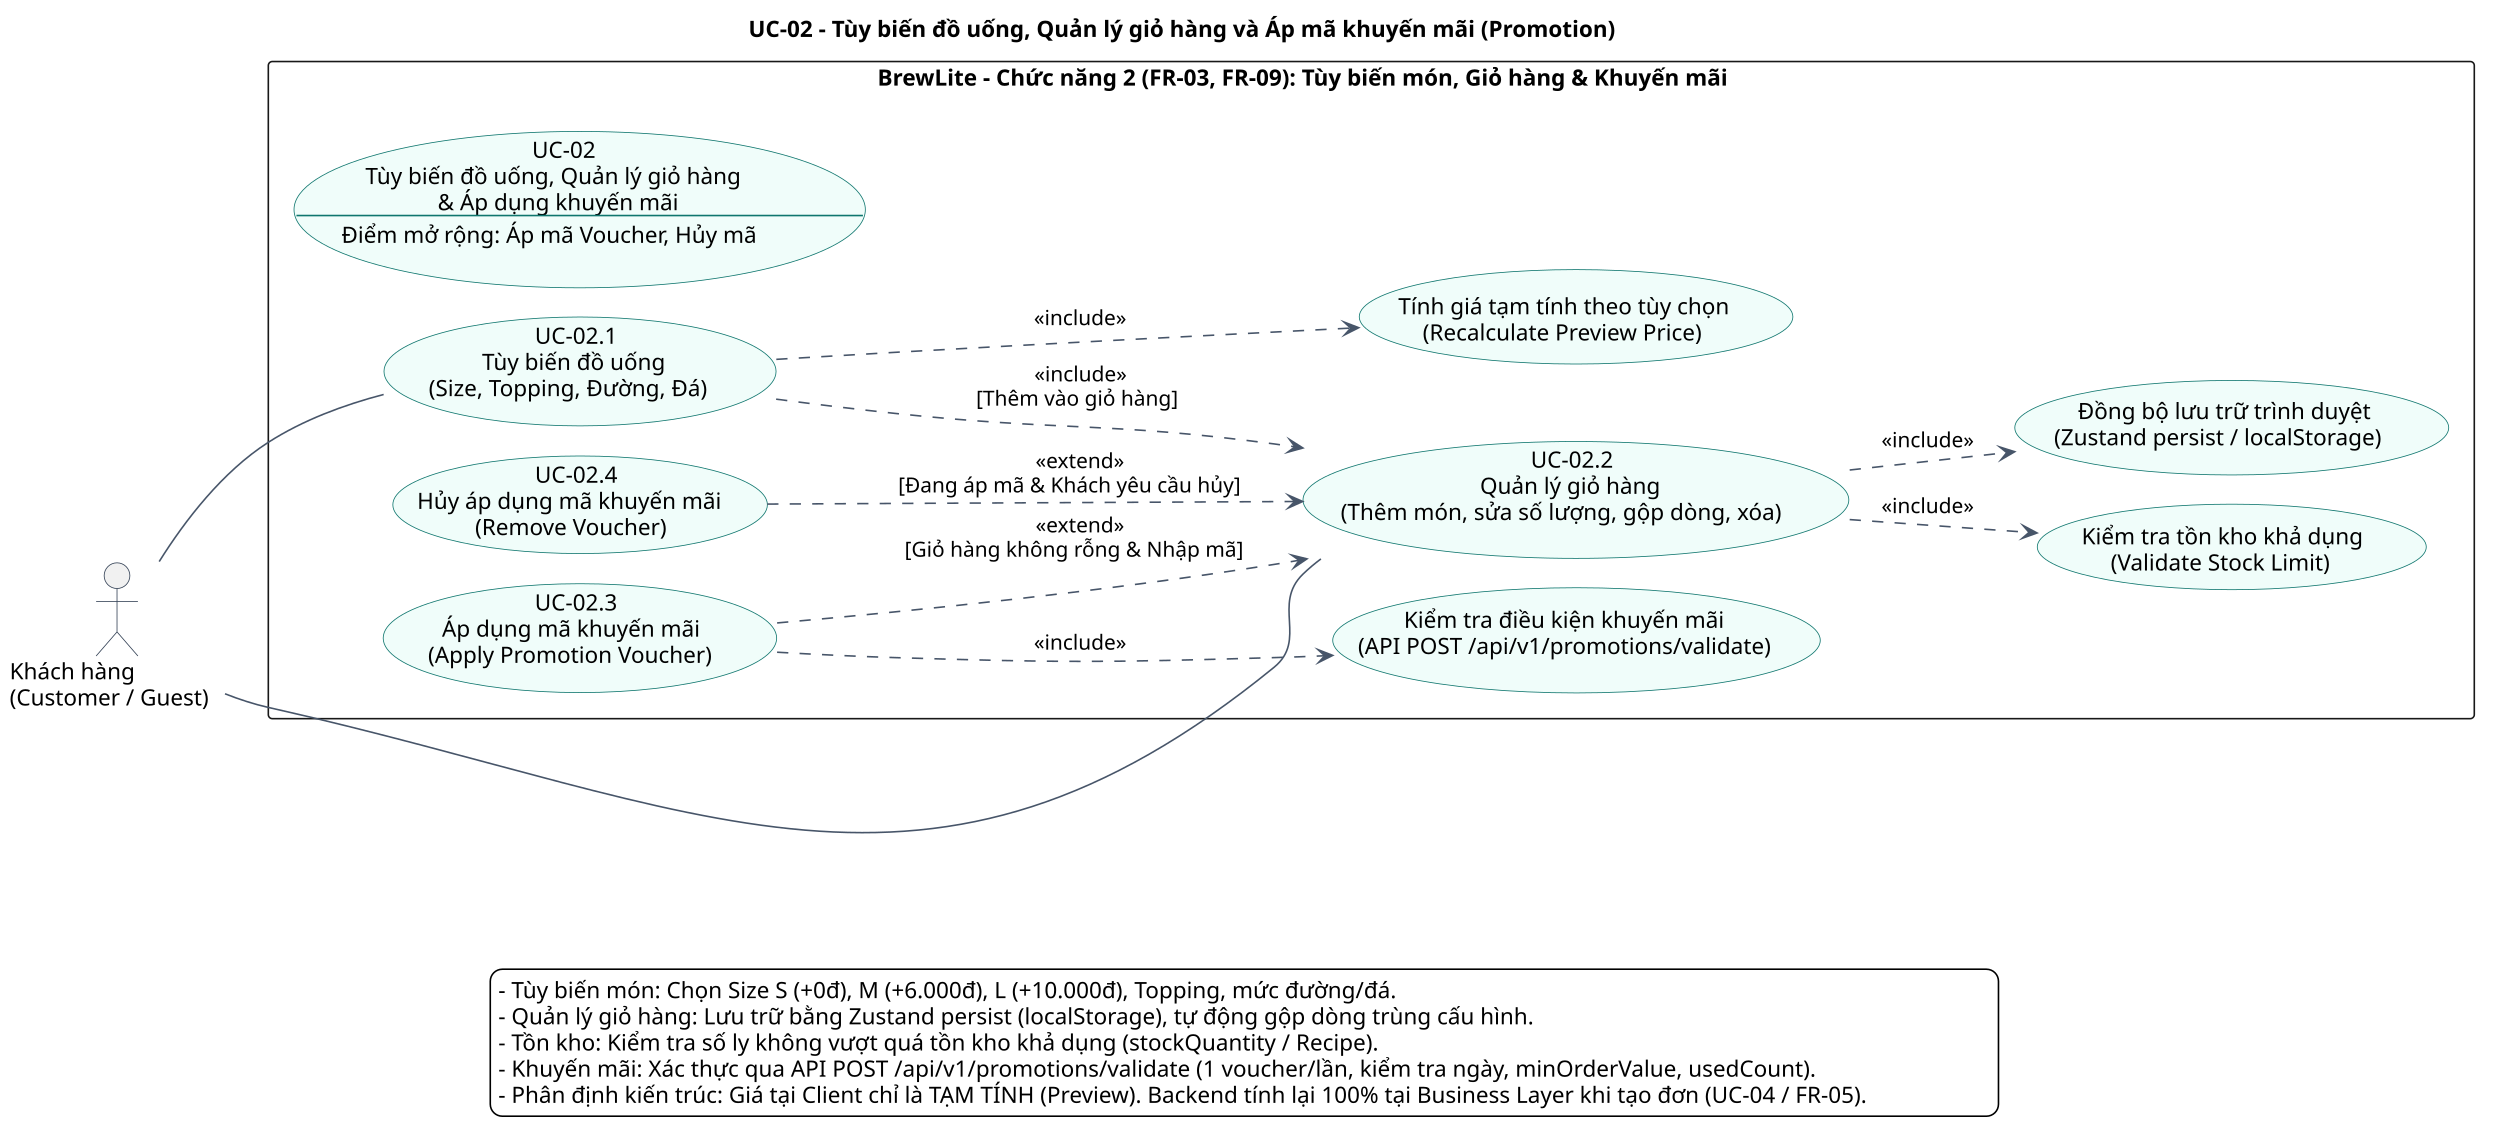
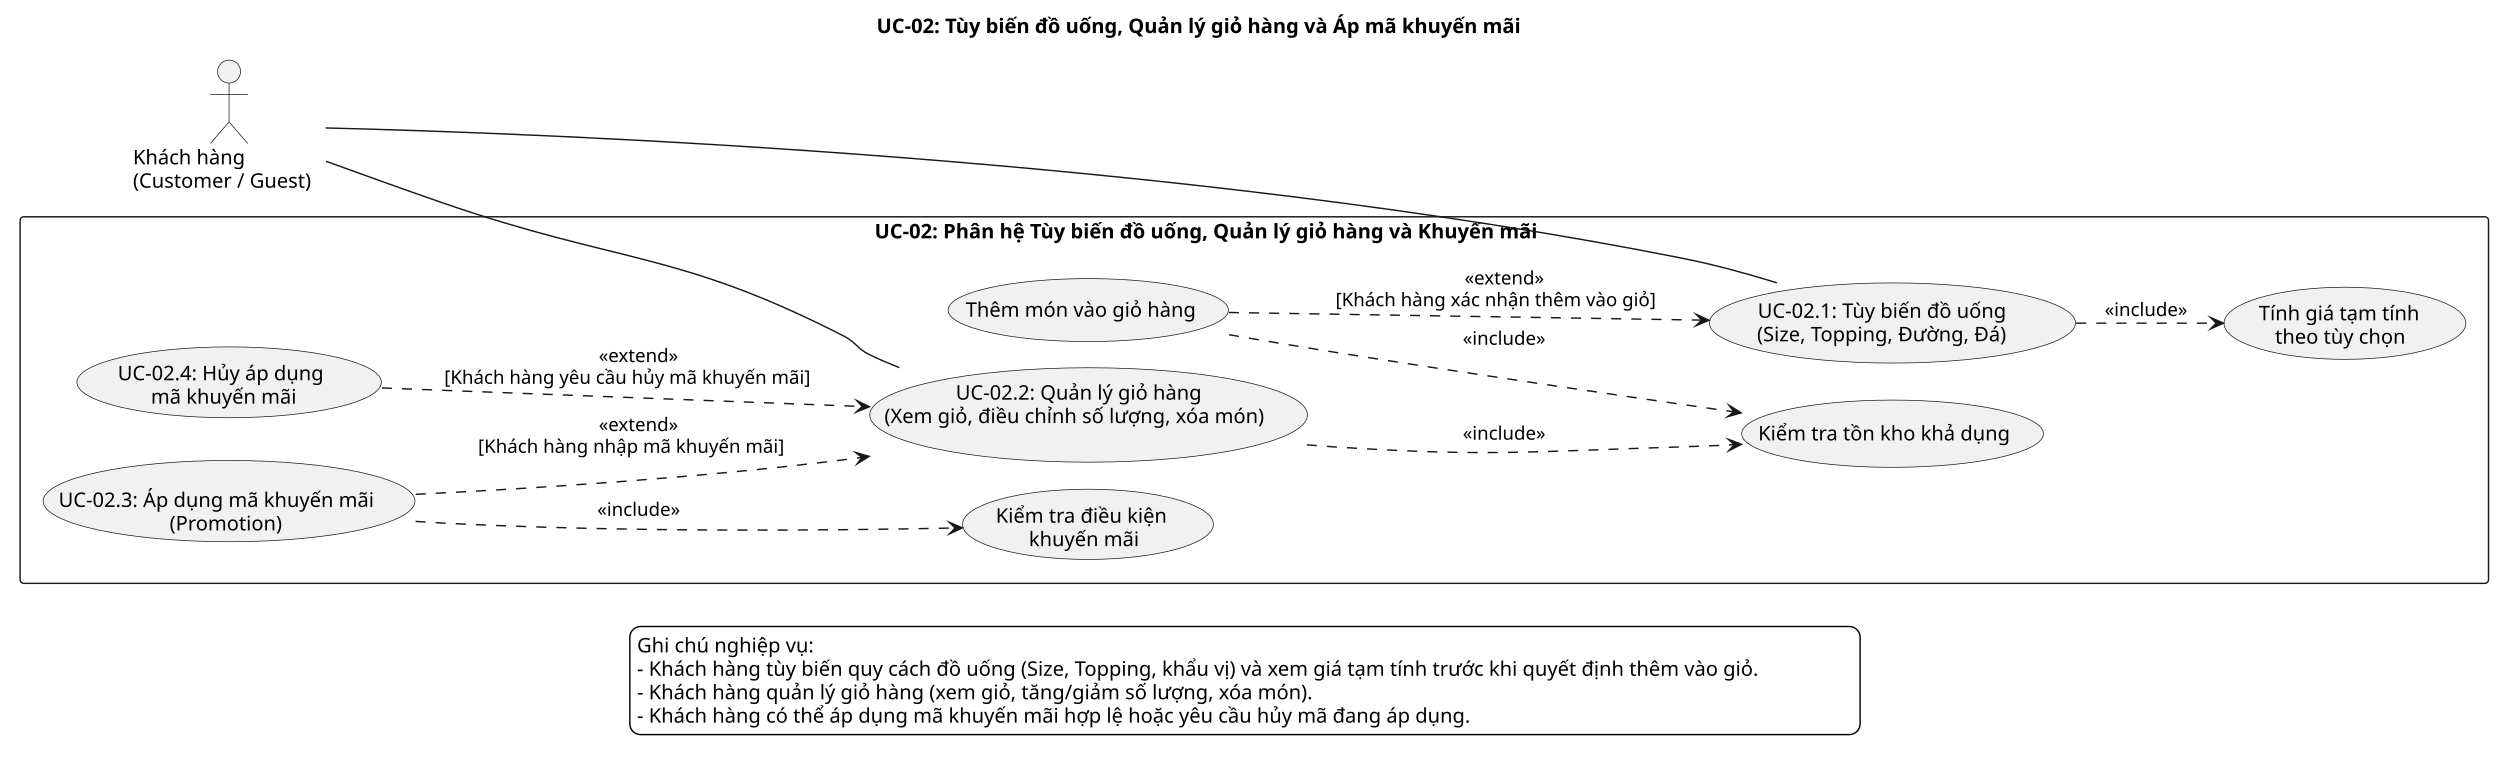
- <svg xmlns="http://www.w3.org/2000/svg" version="1.1" data-diagram-type="DESCRIPTION" style="width:1556px;height:713px;background:#FFFFFF;" width="1556px" height="713px" viewBox="0 0 1556 713" zoomAndPan="magnify" preserveAspectRatio="none" contentStyleType="text/css">
+ <svg xmlns="http://www.w3.org/2000/svg" version="1.1" data-diagram-type="DESCRIPTION" style="width:1739px;height:529px;background:#FFFFFF;" width="1739px" height="529px" viewBox="0 0 1739 529" zoomAndPan="magnify" preserveAspectRatio="none" contentStyleType="text/css">
  <defs />
  <g font-family="sans-serif" lengthAdjust="spacing">
-     <g class="title" data-source-line="12">
-       <text x="465.823" y="22.995" fill="#000" font-size="14" textLength="617.354" font-weight="700">UC-02 - Tùy biến đồ uống, Quản lý giỏ hàng và Áp mã khuyến mãi (Promotion)</text>
+     <g class="title" data-source-line="8">
+       <text x="609.734" y="22.995" fill="#000" font-size="14" textLength="512.531" font-weight="700">UC-02: Tùy biến đồ uống, Quản lý giỏ hàng và Áp mã khuyến mãi</text>
    </g>
-     <g class="cluster" data-qualified-name="BrewLite - Ch.c n.ng 2 .FR-03. FR-09.. T.y bi.n m.n. Gi. h.ng . Khuy.n m.i" id="ent0002" data-source-line="16">
-       <rect x="167" y="38.297" width="1373" height="409" fill="none" style="stroke:#181818;stroke-width:1;" rx="2.5" ry="2.5" />
-       <text x="546.132" y="53.292" fill="#000" font-size="14" textLength="614.735" font-weight="700">BrewLite - Chức năng 2 (FR-03, FR-09): Tùy biến món, Giỏ hàng &amp; Khuyến mãi</text>
+     <g class="cluster" data-qualified-name="UC-02. Ph.n h. T.y bi.n .. u.ng. Qu.n l. gi. h.ng v. Khuy.n m.i" id="ent0002" data-source-line="12">
+       <rect x="14" y="150.797" width="1717" height="255" fill="none" style="stroke:#181818;stroke-width:1;" rx="2.5" ry="2.5" />
+       <text x="608.359" y="165.792" fill="#000" font-size="14" textLength="528.281" font-weight="700">UC-02: Phân hệ Tùy biến đồ uống, Quản lý giỏ hàng và Khuyến mãi</text>
    </g>
-     <g class="entity" data-qualified-name="Customer" id="ent0001" data-source-line="14">
-       <ellipse cx="72.832" cy="358.297" rx="8" ry="8" fill="#F1F1F1" style="stroke:#334155;stroke-width:0.5;" />
-       <path d="M72.832,366.297 L72.832,393.297 M59.832,374.297 L85.832,374.297 M72.832,393.297 L59.832,408.297 M72.832,393.297 L85.832,408.297" style="stroke:#334155;stroke-width:0.5;" fill="none" />
-       <text x="6" y="422.792" fill="#000" font-size="14" textLength="82.865">Khách hàng</text>
-       <text x="6" y="439.089" fill="#000" font-size="14" textLength="133.663">(Customer / Guest)</text>
+     <g class="entity" data-qualified-name="Customer" id="ent0001" data-source-line="10">
+       <ellipse cx="159.332" cy="49.797" rx="8" ry="8" fill="#F1F1F1" style="stroke:#181818;stroke-width:0.5;" />
+       <path d="M159.332,57.797 L159.332,84.797 M146.332,65.797 L172.332,65.797 M159.332,84.797 L146.332,99.797 M159.332,84.797 L172.332,99.797" style="stroke:#181818;stroke-width:0.5;" fill="none" />
+       <text x="92.5" y="114.292" fill="#000" font-size="14" textLength="82.865">Khách hàng</text>
+       <text x="92.5" y="130.589" fill="#000" font-size="14" textLength="133.663">(Customer / Guest)</text>
    </g>
-     <g class="entity" data-qualified-name="BrewLite - Ch.c n.ng 2 .FR-03. FR-09.. T.y bi.n m.n. Gi. h.ng . Khuy.n m.i.UC_CartBase" id="ent0003" data-source-line="17">
-       <ellipse cx="360.798" cy="130.465" rx="177.798" ry="48.668" fill="#F0FDFA" style="stroke:#0F766E;stroke-width:0.5;" />
-       <text x="331.136" y="98.256" fill="#000" font-size="14" textLength="42.889">UC-02</text>
-       <text x="227.432" y="114.553" fill="#000" font-size="14" textLength="250.298">Tùy biến đồ uống, Quản lý giỏ hàng</text>
-       <text x="272.364" y="130.85" fill="#000" font-size="14" textLength="160.433">&amp; Áp dụng khuyến mãi</text>
-       <line x1="184.511" y1="134.152" x2="537.085" y2="134.152" style="stroke:#0F766E;stroke-width:1;" />
-       <text x="212.516" y="151.147" fill="#000" font-size="14" textLength="280.13">Điểm mở rộng: Áp mã Voucher, Hủy mã</text>
+     <g class="entity" data-qualified-name="UC-02. Ph.n h. T.y bi.n .. u.ng. Qu.n l. gi. h.ng v. Khuy.n m.i.UC_Customize" id="ent0003" data-source-line="13">
+       <ellipse cx="1316.358" cy="224.668" rx="127.358" ry="27.872" fill="#F1F1F1" style="stroke:#181818;stroke-width:0.5;" />
+       <text x="1222.664" y="221.111" fill="#000" font-size="14" textLength="187.387">UC-02.1: Tùy biến đồ uống</text>
+       <text x="1222.169" y="237.408" fill="#000" font-size="14" textLength="188.378">(Size, Topping, Đường, Đá)</text>
    </g>
-     <g class="entity" data-qualified-name="BrewLite - Ch.c n.ng 2 .FR-03. FR-09.. T.y bi.n m.n. Gi. h.ng . Khuy.n m.i.UC_Customize" id="ent0004" data-source-line="18">
-       <ellipse cx="361.008" cy="231.183" rx="122.008" ry="33.887" fill="#F0FDFA" style="stroke:#0F766E;stroke-width:0.5;" />
-       <text x="332.885" y="213.969" fill="#000" font-size="14" textLength="56.246">UC-02.1</text>
-       <text x="300.021" y="230.265" fill="#000" font-size="14" textLength="121.974">Tùy biến đồ uống</text>
-       <text x="266.819" y="246.562" fill="#000" font-size="14" textLength="188.378">(Size, Topping, Đường, Đá)</text>
+     <g class="entity" data-qualified-name="UC-02. Ph.n h. T.y bi.n .. u.ng. Qu.n l. gi. h.ng v. Khuy.n m.i.UC_CalcPrice" id="ent0004" data-source-line="14">
+       <ellipse cx="1631.117" cy="224.88" rx="84.117" ry="25.083" fill="#F1F1F1" style="stroke:#181818;stroke-width:0.5;" />
+       <text x="1571.255" y="222.775" fill="#000" font-size="14" textLength="119.725">Tính giá tạm tính</text>
+       <text x="1582.568" y="239.071" fill="#000" font-size="14" textLength="97.098">theo tùy chọn</text>
    </g>
-     <g class="entity" data-qualified-name="BrewLite - Ch.c n.ng 2 .FR-03. FR-09.. T.y bi.n m.n. Gi. h.ng . Khuy.n m.i.UC_CalcPreview" id="ent0005" data-source-line="19">
-       <ellipse cx="980.941" cy="197.185" rx="134.941" ry="29.388" fill="#F0FDFA" style="stroke:#0F766E;stroke-width:0.5;" />
-       <text x="870.304" y="195.604" fill="#000" font-size="14" textLength="221.272">Tính giá tạm tính theo tùy chọn</text>
-       <text x="885.48" y="211.901" fill="#000" font-size="14" textLength="190.921">(Recalculate Preview Price)</text>
+     <g class="entity" data-qualified-name="UC-02. Ph.n h. T.y bi.n .. u.ng. Qu.n l. gi. h.ng v. Khuy.n m.i.UC_AddToCart" id="ent0005" data-source-line="15">
+       <ellipse cx="757.002" cy="215.697" rx="97.502" ry="21.9" fill="#F1F1F1" style="stroke:#181818;stroke-width:0.5;" />
+       <text x="671.734" y="220.346" fill="#000" font-size="14" textLength="170.536">Thêm món vào giỏ hàng</text>
    </g>
-     <g class="entity" data-qualified-name="BrewLite - Ch.c n.ng 2 .FR-03. FR-09.. T.y bi.n m.n. Gi. h.ng . Khuy.n m.i.UC_ManageCart" id="ent0006" data-source-line="20">
-       <ellipse cx="980.85" cy="311.167" rx="169.85" ry="36.37" fill="#F0FDFA" style="stroke:#0F766E;stroke-width:0.5;" />
-       <text x="952.727" y="291.071" fill="#000" font-size="14" textLength="56.246">UC-02.2</text>
-       <text x="921.138" y="307.368" fill="#000" font-size="14" textLength="119.424">Quản lý giỏ hàng</text>
-       <text x="834.424" y="323.665" fill="#000" font-size="14" textLength="292.852">(Thêm món, sửa số lượng, gộp dòng, xóa)</text>
+     <g class="entity" data-qualified-name="UC-02. Ph.n h. T.y bi.n .. u.ng. Qu.n l. gi. h.ng v. Khuy.n m.i.UC_ManageCart" id="ent0006" data-source-line="16">
+       <ellipse cx="757.239" cy="288.645" rx="152.239" ry="32.848" fill="#F1F1F1" style="stroke:#181818;stroke-width:0.5;" />
+       <text x="664.82" y="278.006" fill="#000" font-size="14" textLength="184.837">UC-02.2: Quản lý giỏ hàng</text>
+       <text x="615.198" y="294.302" fill="#000" font-size="14" textLength="284.081">(Xem giỏ, điều chỉnh số lượng, xóa món)</text>
    </g>
-     <g class="entity" data-qualified-name="BrewLite - Ch.c n.ng 2 .FR-03. FR-09.. T.y bi.n m.n. Gi. h.ng . Khuy.n m.i.UC_CheckStock" id="ent0007" data-source-line="21">
-       <ellipse cx="1389.06" cy="340.409" rx="121.06" ry="26.612" fill="#F0FDFA" style="stroke:#0F766E;stroke-width:0.5;" />
-       <text x="1295.585" y="338.783" fill="#000" font-size="14" textLength="186.949">Kiểm tra tồn kho khả dụng</text>
-       <text x="1313.669" y="355.08" fill="#000" font-size="14" textLength="150.78">(Validate Stock Limit)</text>
+     <g class="entity" data-qualified-name="UC-02. Ph.n h. T.y bi.n .. u.ng. Qu.n l. gi. h.ng v. Khuy.n m.i.UC_CheckStock" id="ent0007" data-source-line="17">
+       <ellipse cx="1316.468" cy="301.69" rx="104.968" ry="23.394" fill="#F1F1F1" style="stroke:#181818;stroke-width:0.5;" />
+       <text x="1222.993" y="306.339" fill="#000" font-size="14" textLength="186.949">Kiểm tra tồn kho khả dụng</text>
    </g>
-     <g class="entity" data-qualified-name="BrewLite - Ch.c n.ng 2 .FR-03. FR-09.. T.y bi.n m.n. Gi. h.ng . Khuy.n m.i.UC_Persist" id="ent0008" data-source-line="22">
-       <ellipse cx="1389.041" cy="266.205" rx="135.041" ry="29.408" fill="#F0FDFA" style="stroke:#0F766E;stroke-width:0.5;" />
-       <text x="1293.212" y="260.834" fill="#000" font-size="14" textLength="191.659">Đồng bộ lưu trữ trình duyệt</text>
-       <text x="1278.443" y="277.131" fill="#000" font-size="14" textLength="221.197">(Zustand persist / localStorage)</text>
+     <g class="entity" data-qualified-name="UC-02. Ph.n h. T.y bi.n .. u.ng. Qu.n l. gi. h.ng v. Khuy.n m.i.UC_ApplyPromo" id="ent0008" data-source-line="18">
+       <ellipse cx="159.333" cy="348.564" rx="129.333" ry="28.267" fill="#F1F1F1" style="stroke:#181818;stroke-width:0.5;" />
+       <text x="40.76" y="352.641" fill="#000" font-size="14" textLength="237.146">UC-02.3: Áp dụng mã khuyến mãi</text>
+       <text x="117.979" y="368.938" fill="#000" font-size="14" textLength="82.708">(Promotion)</text>
    </g>
-     <g class="entity" data-qualified-name="BrewLite - Ch.c n.ng 2 .FR-03. FR-09.. T.y bi.n m.n. Gi. h.ng . Khuy.n m.i.UC_ApplyPromo" id="ent0009" data-source-line="23">
-       <ellipse cx="360.947" cy="397.181" rx="122.447" ry="33.884" fill="#F0FDFA" style="stroke:#0F766E;stroke-width:0.5;" />
-       <text x="332.824" y="379.962" fill="#000" font-size="14" textLength="56.246">UC-02.3</text>
-       <text x="275.081" y="396.259" fill="#000" font-size="14" textLength="171.732">Áp dụng mã khuyến mãi</text>
-       <text x="266.403" y="412.556" fill="#000" font-size="14" textLength="189.089">(Apply Promotion Voucher)</text>
+     <g class="entity" data-qualified-name="UC-02. Ph.n h. T.y bi.n .. u.ng. Qu.n l. gi. h.ng v. Khuy.n m.i.UC_ValidatePromo" id="ent0009" data-source-line="19">
+       <ellipse cx="756.766" cy="364.714" rx="87.266" ry="24.417" fill="#F1F1F1" style="stroke:#181818;stroke-width:0.5;" />
+       <text x="692.645" y="363.615" fill="#000" font-size="14" textLength="128.242">Kiểm tra điều kiện</text>
+       <text x="715.675" y="379.912" fill="#000" font-size="14" textLength="82.182">khuyến mãi</text>
    </g>
-     <g class="entity" data-qualified-name="BrewLite - Ch.c n.ng 2 .FR-03. FR-09.. T.y bi.n m.n. Gi. h.ng . Khuy.n m.i.UC_ValidatePromo" id="ent0010" data-source-line="24">
-       <ellipse cx="981.215" cy="398.54" rx="151.715" ry="32.743" fill="#F0FDFA" style="stroke:#0F766E;stroke-width:0.5;" />
-       <text x="873.778" y="390.771" fill="#000" font-size="14" textLength="214.874">Kiểm tra điều kiện khuyến mãi</text>
-       <text x="845.204" y="407.068" fill="#000" font-size="14" textLength="272.022">(API POST /api/v1/promotions/validate)</text>
+     <g class="entity" data-qualified-name="UC-02. Ph.n h. T.y bi.n .. u.ng. Qu.n l. gi. h.ng v. Khuy.n m.i.UC_RemovePromo" id="ent0010" data-source-line="20">
+       <ellipse cx="159.383" cy="265.934" rx="105.883" ry="24.637" fill="#F1F1F1" style="stroke:#181818;stroke-width:0.5;" />
+       <text x="81.891" y="264.498" fill="#000" font-size="14" textLength="154.984">UC-02.4: Hủy áp dụng</text>
+       <text x="104.959" y="280.795" fill="#000" font-size="14" textLength="108.849">mã khuyến mãi</text>
    </g>
-     <g class="entity" data-qualified-name="BrewLite - Ch.c n.ng 2 .FR-03. FR-09.. T.y bi.n m.n. Gi. h.ng . Khuy.n m.i.UC_RemovePromo" id="ent0011" data-source-line="25">
-       <ellipse cx="361.06" cy="314.164" rx="116.56" ry="30.367" fill="#F0FDFA" style="stroke:#0F766E;stroke-width:0.5;" />
-       <text x="332.937" y="300.446" fill="#000" font-size="14" textLength="56.246">UC-02.4</text>
-       <text x="259.625" y="316.743" fill="#000" font-size="14" textLength="202.87">Hủy áp dụng mã khuyến mãi</text>
-       <text x="295.674" y="333.04" fill="#000" font-size="14" textLength="130.771">(Remove Voucher)</text>
+     <g class="link" data-entity-1="ent0001" data-entity-2="ent0003" id="lnk11" data-link-type="association">
+       <path d="M226.502,89.001 C388.784,92.998 819.619,109.904 1171,179.797 C1192.389,184.051 1215.099,190.277 1236.023,196.749" style="stroke:#181818;stroke-width:1;" fill="none" />
    </g>
-     <g class="link" data-entity-1="ent0001" data-entity-2="ent0004" id="lnk12" data-link-type="association">
-       <path d="M99.084,349.519 C115.195,323.843 138.445,293.593 167,275.297 C188.485,261.531 213.743,252.049 238.778,245.524" style="stroke:#475569;stroke-width:1;" fill="none" />
+     <g class="link" data-entity-1="ent0001" data-entity-2="ent0006" id="lnk12" data-link-type="association">
+       <path d="M226.733,112.178 C251.824,121.304 280.68,131.667 307,140.797 C430.887,183.772 470.273,174.05 587,233.797 C595.784,238.293 596.107,242.519 605,246.797 C611.621,249.982 618.524,252.962 625.578,255.746" style="stroke:#181818;stroke-width:1;" fill="none" />
    </g>
-     <g class="link" data-entity-1="ent0001" data-entity-2="ent0006" id="lnk13" data-link-type="association">
-       <path d="M140.041,431.812 C148.897,435.295 158.025,438.281 167,440.297 C438.675,501.321 577.19,591.244 793,415.297 C813.919,398.242 791.582,376.044 811,357.297 C814.5,353.918 818.223,350.781 822.127,347.87" style="stroke:#475569;stroke-width:1;" fill="none" />
+     <g class="link" data-entity-1="ent0003" data-entity-2="ent0004" id="lnk13" data-link-type="dependency">
+       <polygon points="1546.625,224.797,1537.625,220.797,1541.625,224.797,1537.625,228.797,1546.625,224.797" fill="#181818" style="stroke:#181818;stroke-width:1;stroke-linejoin:miter;stroke-miterlimit:10;" />
+       <path d="M1444.155,224.797 C1478.67,224.797 1510.184,224.797 1541.625,224.797" style="stroke:#181818;stroke-width:1;stroke-dasharray:7,7;" fill="none" />
+       <text x="1464" y="219.864" fill="#000" font-size="13" textLength="63.007">«include»</text>
    </g>
-     <g class="link" data-entity-1="ent0004" data-entity-2="ent0005" id="lnk14" data-link-type="dependency">
-       <polygon points="845.676,203.957,836.485,200.416,840.682,204.209,836.889,208.406,845.676,203.957" fill="#475569" style="stroke:#475569;stroke-width:1;stroke-linejoin:miter;stroke-miterlimit:10;" />
-       <path d="M483.173,223.661 C507.613,222.171 533.126,220.652 557,219.297 C653.545,213.816 757.524,208.413 840.682,204.209" style="stroke:#475569;stroke-width:1;stroke-dasharray:7,7;" fill="none" />
-       <text x="643.5" y="202.364" fill="#000" font-size="13" textLength="63.007">«include»</text>
+     <g class="link" data-entity-1="ent0005" data-entity-2="ent0003" id="lnk14" data-link-type="dependency">
+       <polygon points="1188.745,222.751,1179.81,218.606,1183.745,222.67,1179.681,226.605,1188.745,222.751" fill="#181818" style="stroke:#181818;stroke-width:1;stroke-linejoin:miter;stroke-miterlimit:10;" />
+       <path d="M854.791,217.359 C947.32,218.853 1082.355,221.033 1183.745,222.67" style="stroke:#181818;stroke-width:1;stroke-dasharray:7,7;" fill="none" />
+       <text x="1018.743" y="197.864" fill="#000" font-size="13" textLength="61.185">«extend»</text>
+       <text x="929" y="212.997" fill="#000" font-size="13" textLength="240.671">[Khách hàng xác nhận thêm vào giỏ]</text>
    </g>
-     <g class="link" data-entity-1="ent0004" data-entity-2="ent0006" id="lnk15" data-link-type="dependency">
-       <polygon points="810.924,278.831,802.61,273.55,805.978,278.095,801.433,281.463,810.924,278.831" fill="#475569" style="stroke:#475569;stroke-width:1;stroke-linejoin:miter;stroke-miterlimit:10;" />
-       <path d="M483.066,248.438 C507.514,251.618 533.058,254.739 557,257.297 C661.633,268.477 688.697,262.376 793,276.297 C798.893,277.083 799.936,277.197 805.978,278.095" style="stroke:#475569;stroke-width:1;stroke-dasharray:7,7;" fill="none" />
-       <text x="643.751" y="237.364" fill="#000" font-size="13" textLength="63.007">«include»</text>
-       <text x="607.5" y="252.497" fill="#000" font-size="13" textLength="135.51">[Thêm vào giỏ hàng]</text>
+     <g class="link" data-entity-1="ent0005" data-entity-2="ent0007" id="lnk15" data-link-type="dependency">
+       <polygon points="1211.101,287.18,1202.754,281.953,1206.151,286.476,1201.627,289.873,1211.101,287.18" fill="#181818" style="stroke:#181818;stroke-width:1;stroke-linejoin:miter;stroke-miterlimit:10;" />
+       <path d="M854.898,232.84 C878.473,236.872 903.628,241.078 927,244.797 C1023.103,260.09 1127.878,275.347 1206.151,286.476" style="stroke:#181818;stroke-width:1;stroke-dasharray:7,7;" fill="none" />
+       <text x="1017.5" y="239.864" fill="#000" font-size="13" textLength="63.007">«include»</text>
    </g>
    <g class="link" data-entity-1="ent0006" data-entity-2="ent0007" id="lnk16" data-link-type="dependency">
-       <polygon points="1267.856,331.715,1259.164,327.084,1262.869,331.359,1258.594,335.064,1267.856,331.715" fill="#475569" style="stroke:#475569;stroke-width:1;stroke-linejoin:miter;stroke-miterlimit:10;" />
-       <path d="M1151.241,323.385 C1190.405,326.183 1226.308,328.747 1262.869,331.359" style="stroke:#475569;stroke-width:1;stroke-dasharray:7,7;" fill="none" />
-       <text x="1171" y="319.364" fill="#000" font-size="13" textLength="63.007">«include»</text>
+       <polygon points="1211.352,309.059,1202.153,305.541,1206.359,309.324,1202.576,313.53,1211.352,309.059" fill="#181818" style="stroke:#181818;stroke-width:1;stroke-linejoin:miter;stroke-miterlimit:10;" />
+       <path d="M909.011,309.439 C915.081,309.957 921.095,310.414 927,310.797 C1035.217,317.811 1062.608,314.169 1171,310.797 C1184.064,310.39 1192.79,310.042 1206.359,309.324" style="stroke:#181818;stroke-width:1;stroke-dasharray:7,7;" fill="none" />
+       <text x="1017.5" y="305.864" fill="#000" font-size="13" textLength="63.007">«include»</text>
    </g>
-     <g class="link" data-entity-1="ent0006" data-entity-2="ent0008" id="lnk17" data-link-type="dependency">
-       <polygon points="1253.954,281.154,1244.569,278.17,1248.985,281.705,1245.45,286.121,1253.954,281.154" fill="#475569" style="stroke:#475569;stroke-width:1;stroke-linejoin:miter;stroke-miterlimit:10;" />
-       <path d="M1151.241,292.539 C1185.51,288.74 1216.13,285.347 1248.985,281.705" style="stroke:#475569;stroke-width:1;stroke-dasharray:7,7;" fill="none" />
-       <text x="1171" y="278.364" fill="#000" font-size="13" textLength="63.007">«include»</text>
+     <g class="link" data-entity-1="ent0008" data-entity-2="ent0006" id="lnk17" data-link-type="dependency">
+       <polygon points="604.57,317.433,595.094,314.748,599.62,318.141,596.227,322.667,604.57,317.433" fill="#181818" style="stroke:#181818;stroke-width:1;stroke-linejoin:miter;stroke-miterlimit:10;" />
+       <path d="M289.175,343.857 C373.997,339.665 487.402,332.277 587,319.797 C592.772,319.074 593.695,318.989 599.62,318.141" style="stroke:#181818;stroke-width:1;stroke-dasharray:7,7;" fill="none" />
+       <text x="416.47" y="299.864" fill="#000" font-size="13" textLength="61.185">«extend»</text>
+       <text x="332.5" y="314.997" fill="#000" font-size="13" textLength="229.125">[Khách hàng nhập mã khuyến mãi]</text>
    </g>
-     <g class="link" data-entity-1="ent0009" data-entity-2="ent0006" id="lnk18" data-link-type="dependency">
-       <polygon points="813.467,347.841,803.908,345.472,808.544,348.713,805.303,353.349,813.467,347.841" fill="#475569" style="stroke:#475569;stroke-width:1;stroke-linejoin:miter;stroke-miterlimit:10;" />
-       <path d="M483.669,387.725 C570.247,380.083 689.155,367.898 793,351.297 C799.721,350.222 801.641,349.936 808.544,348.713" style="stroke:#475569;stroke-width:1;stroke-dasharray:7,7;" fill="none" />
-       <text x="644.52" y="331.364" fill="#000" font-size="13" textLength="61.185">«extend»</text>
-       <text x="563" y="346.497" fill="#000" font-size="13" textLength="224.225">[Giỏ hàng không rỗng &amp; Nhập mã]</text>
+     <g class="link" data-entity-1="ent0008" data-entity-2="ent0009" id="lnk18" data-link-type="dependency">
+       <polygon points="669.435,367.162,660.355,363.349,664.436,367.265,660.52,371.347,669.435,367.162" fill="#181818" style="stroke:#181818;stroke-width:1;stroke-linejoin:miter;stroke-miterlimit:10;" />
+       <path d="M289.071,362.694 C295.128,363.118 301.128,363.49 307,363.797 C432.915,370.367 573.964,369.137 664.436,367.265" style="stroke:#181818;stroke-width:1;stroke-dasharray:7,7;" fill="none" />
+       <text x="415.5" y="358.864" fill="#000" font-size="13" textLength="63.007">«include»</text>
    </g>
-     <g class="link" data-entity-1="ent0009" data-entity-2="ent0010" id="lnk19" data-link-type="dependency">
-       <polygon points="829.489,407.921,820.319,404.329,824.494,408.145,820.678,412.321,829.489,407.921" fill="#475569" style="stroke:#475569;stroke-width:1;stroke-linejoin:miter;stroke-miterlimit:10;" />
-       <path d="M483.651,405.941 C507.935,407.34 533.268,408.567 557,409.297 C661.839,412.52 688.156,412.378 793,409.297 C804.865,408.948 812.153,408.7 824.494,408.145" style="stroke:#475569;stroke-width:1;stroke-dasharray:7,7;" fill="none" />
-       <text x="643.5" y="404.364" fill="#000" font-size="13" textLength="63.007">«include»</text>
+     <g class="link" data-entity-1="ent0010" data-entity-2="ent0006" id="lnk19" data-link-type="dependency">
+       <polygon points="604.744,282.955,595.905,278.611,599.748,282.762,595.597,286.605,604.744,282.955" fill="#181818" style="stroke:#181818;stroke-width:1;stroke-linejoin:miter;stroke-miterlimit:10;" />
+       <path d="M265.593,269.856 C359.669,273.489 493.716,278.667 599.748,282.762" style="stroke:#181818;stroke-width:1;stroke-dasharray:7,7;" fill="none" />
+       <text x="416.482" y="251.864" fill="#000" font-size="13" textLength="61.185">«extend»</text>
+       <text x="309" y="266.997" fill="#000" font-size="13" textLength="276.148">[Khách hàng yêu cầu hủy mã khuyến mãi]</text>
    </g>
-     <g class="link" data-entity-1="ent0011" data-entity-2="ent0006" id="lnk20" data-link-type="dependency">
-       <polygon points="810.794,312.118,801.775,308.162,805.795,312.143,801.814,316.162,810.794,312.118" fill="#475569" style="stroke:#475569;stroke-width:1;stroke-linejoin:miter;stroke-miterlimit:10;" />
-       <path d="M477.516,313.736 C571.319,313.281 699.927,312.656 805.795,312.143" style="stroke:#475569;stroke-width:1;stroke-dasharray:7,7;" fill="none" />
-       <text x="644.487" y="291.364" fill="#000" font-size="13" textLength="61.185">«extend»</text>
-       <text x="559" y="306.497" fill="#000" font-size="13" textLength="232.159">[Đang áp mã &amp; Khách yêu cầu hủy]</text>
-     </g>
-     <g class="legend" data-source-line="42">
-       <rect x="305.145" y="603.244" width="938.71" height="91.484" fill="none" style="stroke:#000;stroke-width:1;" rx="7.5" ry="7.5" />
-       <text x="310.145" y="621.239" fill="#000" font-size="14" textLength="620.573">- Tùy biến món: Chọn Size S (+0đ), M (+6.000đ), L (+10.000đ), Topping, mức đường/đá.</text>
-       <text x="310.145" y="637.536" fill="#000" font-size="14" textLength="689.076">- Quản lý giỏ hàng: Lưu trữ bằng Zustand persist (localStorage), tự động gộp dòng trùng cấu hình.</text>
-       <text x="310.145" y="653.832" fill="#000" font-size="14" textLength="591.268">- Tồn kho: Kiểm tra số ly không vượt quá tồn kho khả dụng (stockQuantity / Recipe).</text>
-       <text x="310.145" y="670.129" fill="#000" font-size="14" textLength="880.92">- Khuyến mãi: Xác thực qua API POST /api/v1/promotions/validate (1 voucher/lần, kiểm tra ngày, minOrderValue, usedCount).</text>
-       <text x="310.145" y="686.426" fill="#000" font-size="14" textLength="928.71">- Phân định kiến trúc: Giá tại Client chỉ là TẠM TÍNH (Preview). Backend tính lại 100% tại Business Layer khi tạo đơn (UC-04 / FR-05).</text>
+     <g class="legend" data-source-line="37">
+       <rect x="438.112" y="435.797" width="855.776" height="75.188" fill="none" style="stroke:#000;stroke-width:1;" rx="7.5" ry="7.5" />
+       <text x="443.112" y="453.792" fill="#000" font-size="14" textLength="132.303">Ghi chú nghiệp vụ:</text>
+       <text x="443.112" y="470.089" fill="#000" font-size="14" textLength="845.776">- Khách hàng tùy biến quy cách đồ uống (Size, Topping, khẩu vị) và xem giá tạm tính trước khi quyết định thêm vào giỏ.</text>
+       <text x="443.112" y="486.386" fill="#000" font-size="14" textLength="504.403">- Khách hàng quản lý giỏ hàng (xem giỏ, tăng/giảm số lượng, xóa món).</text>
+       <text x="443.112" y="502.683" fill="#000" font-size="14" textLength="624.565">- Khách hàng có thể áp dụng mã khuyến mãi hợp lệ hoặc yêu cầu hủy mã đang áp dụng.</text>
    </g>
  </g>
</svg>
